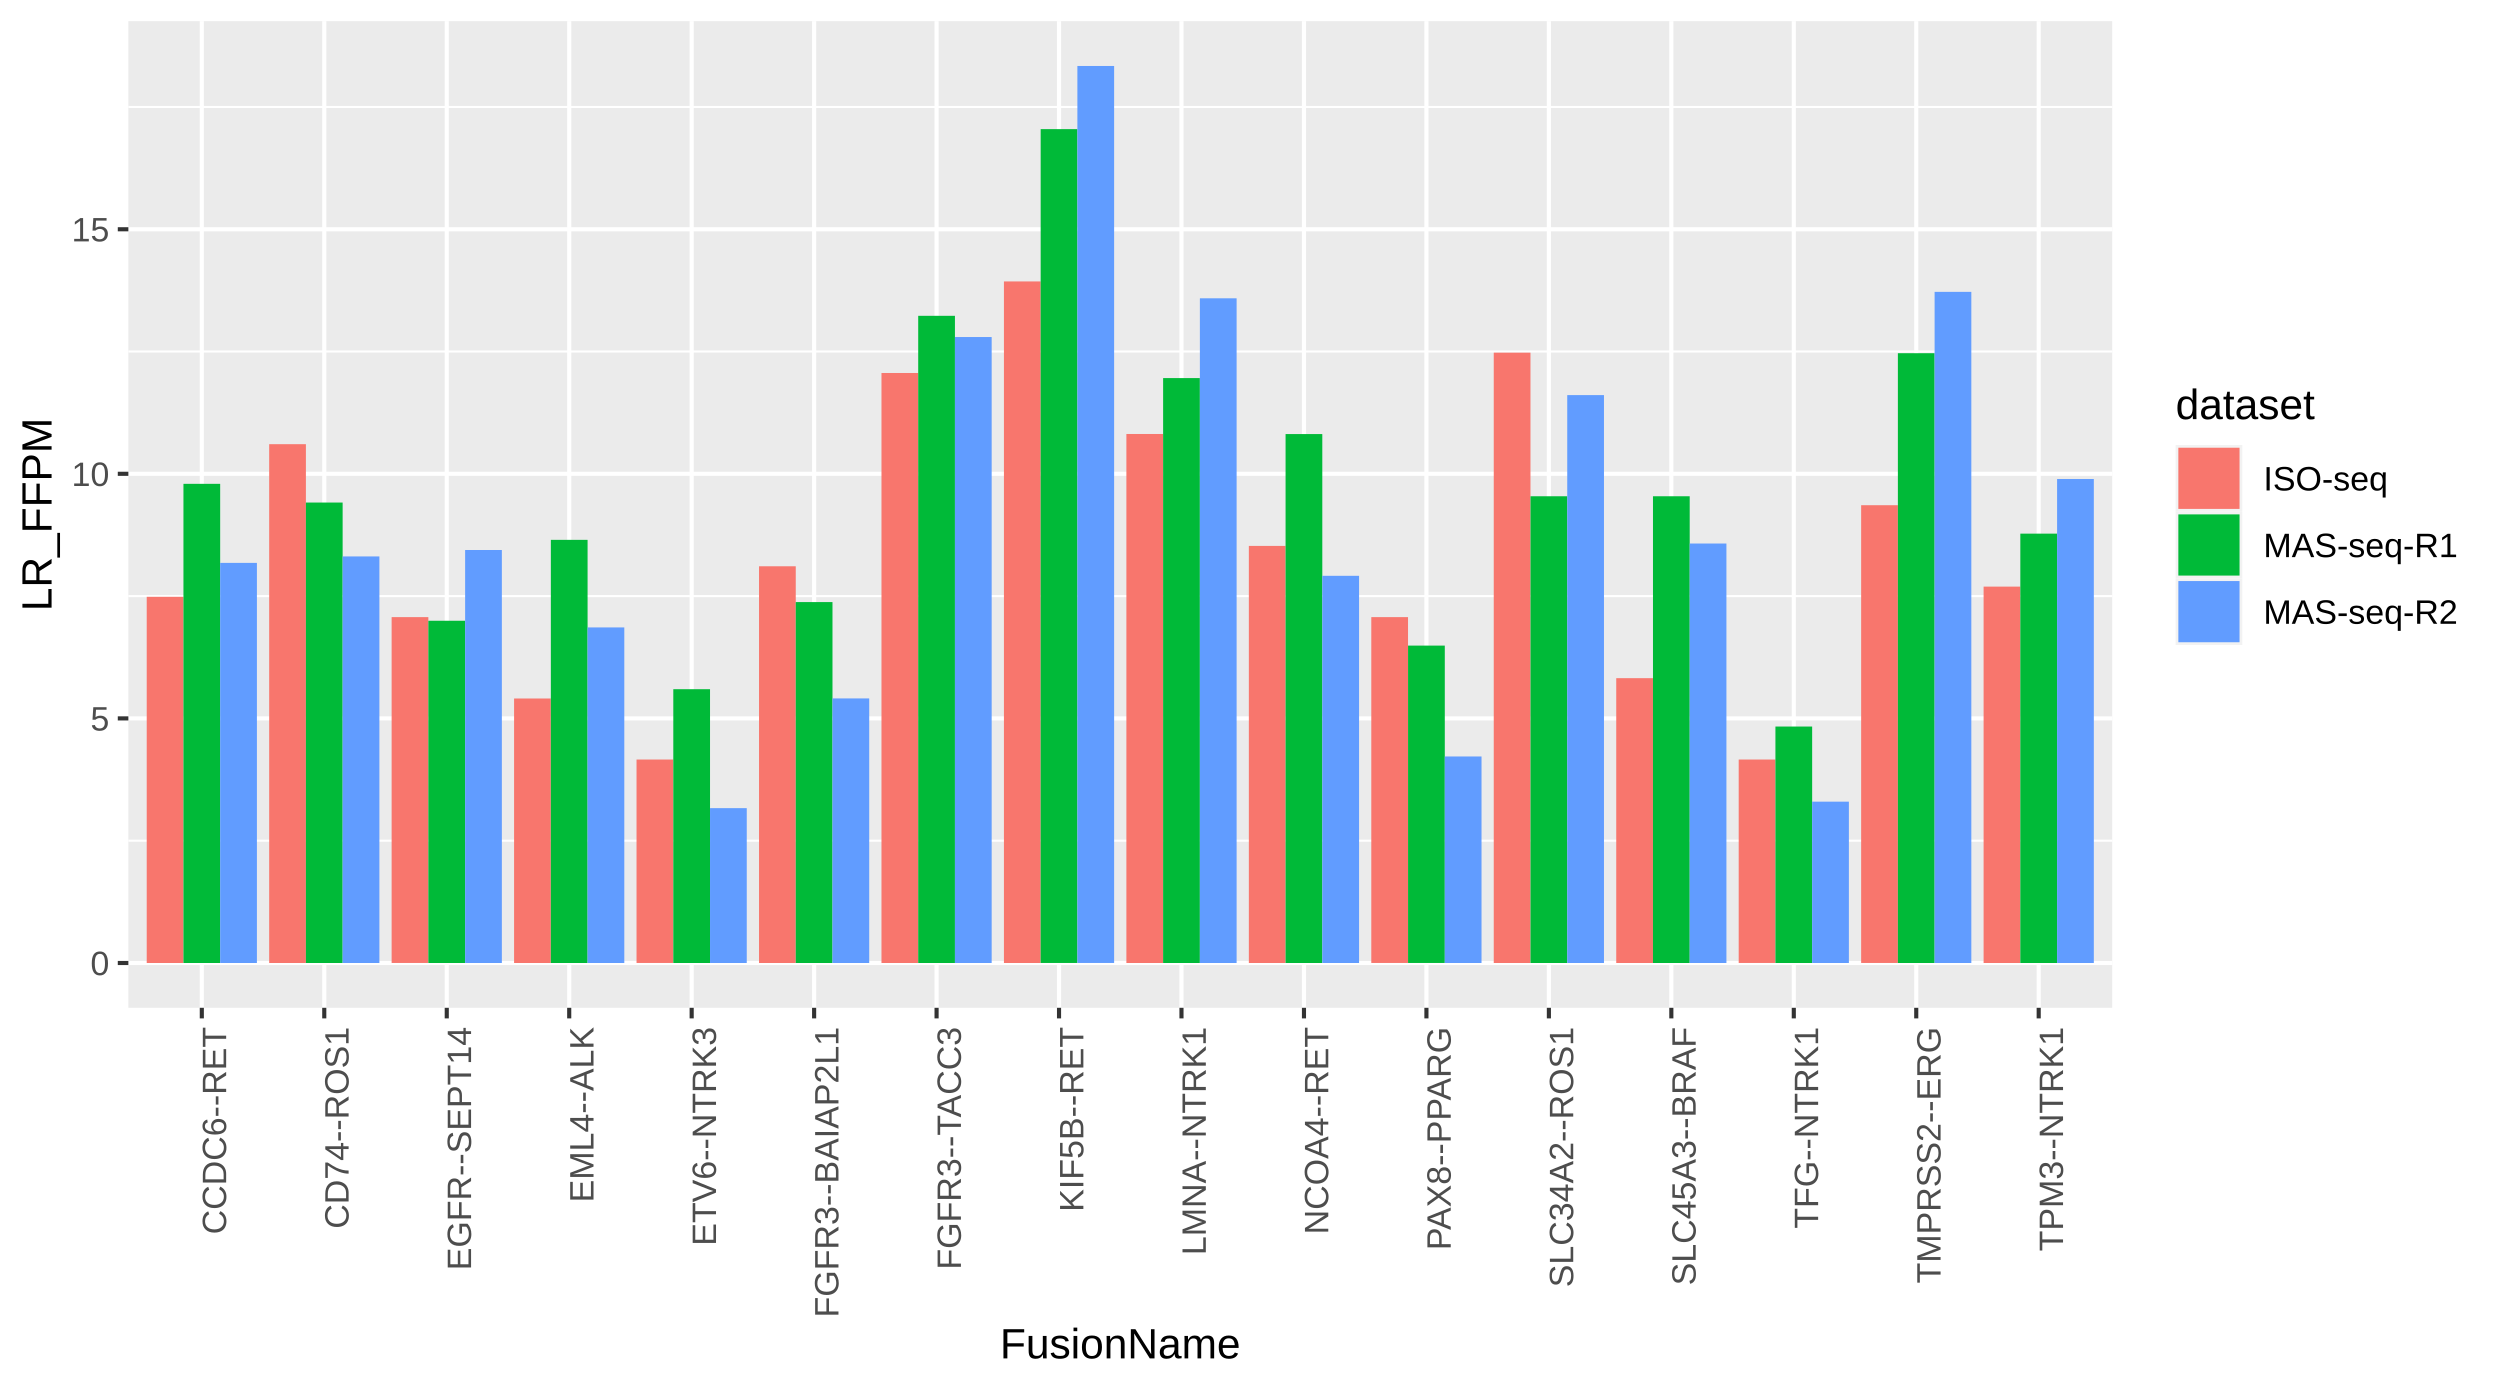
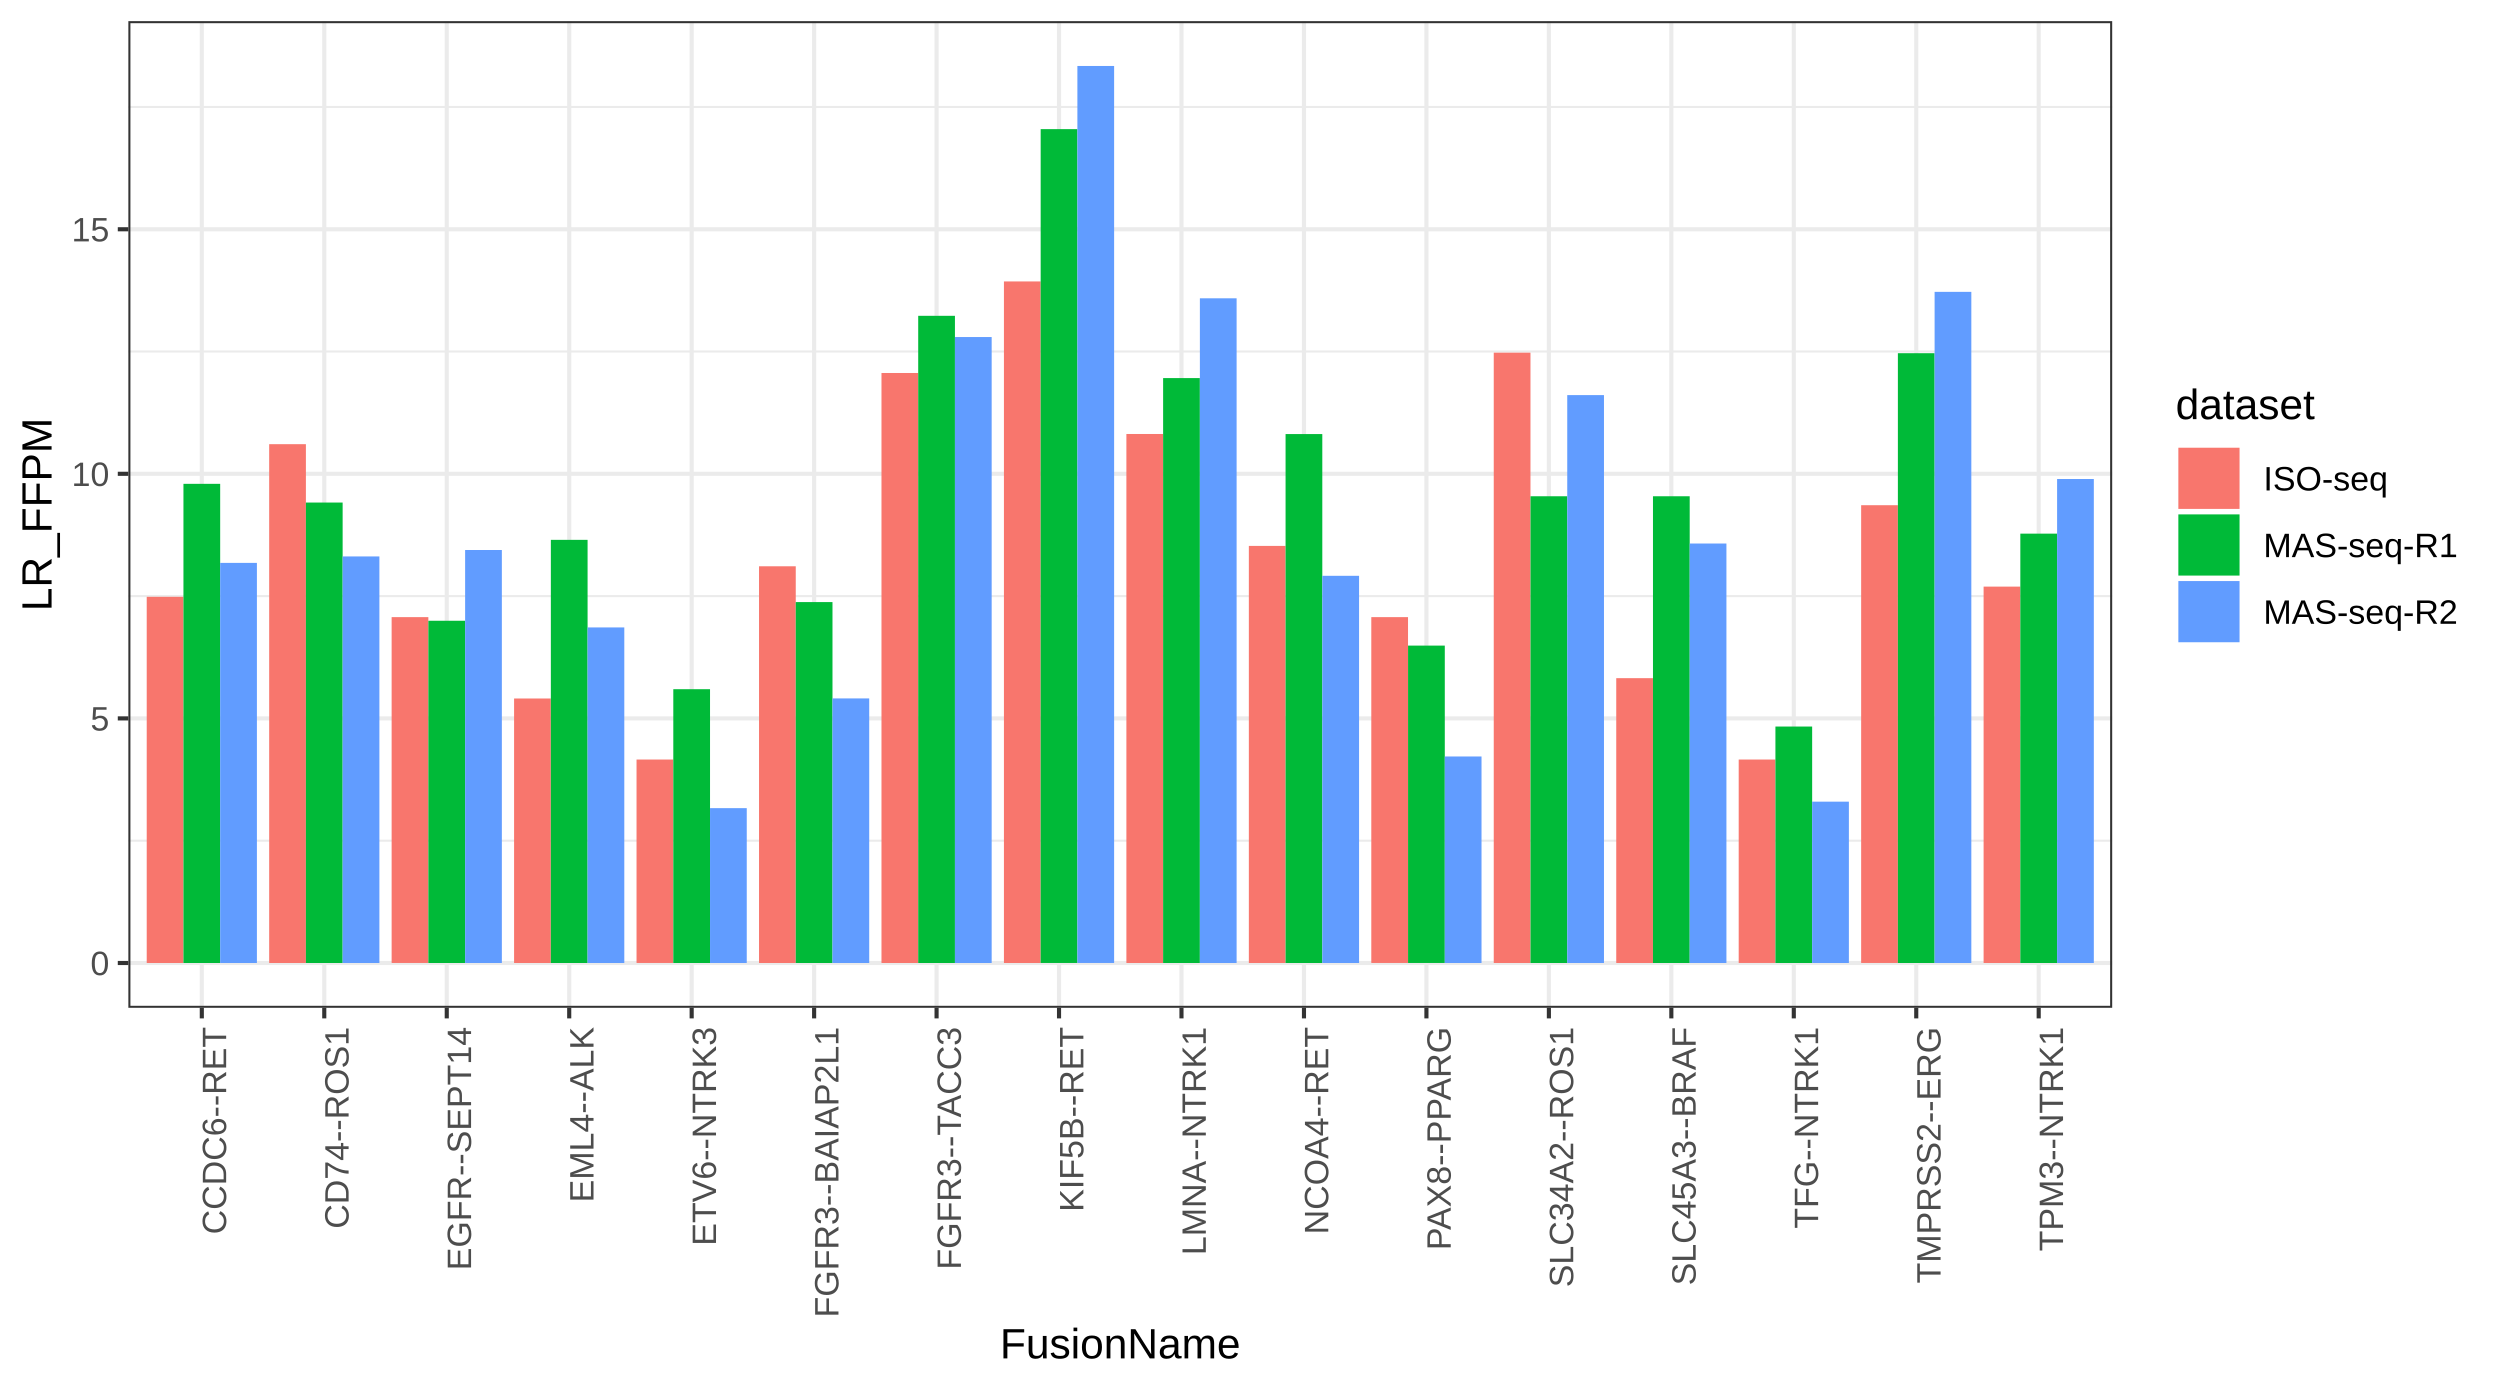
<svg xmlns="http://www.w3.org/2000/svg" class="svglite" width="648.00pt" height="360.00pt" viewBox="0 0 648.00 360.00">
  <defs>
    <style type="text/css">
    .svglite line, .svglite polyline, .svglite polygon, .svglite path, .svglite rect, .svglite circle {
      fill: none;
      stroke: #000000;
      stroke-linecap: round;
      stroke-linejoin: round;
      stroke-miterlimit: 10.00;
    }
    .svglite text {
      white-space: pre;
    }
  </style>
  </defs>
  <rect width="100%" height="100%" style="stroke: none; fill: #FFFFFF;" />
  <defs>
    <clipPath id="cpMC4wMHw2NDguMDB8MC4wMHwzNjAuMDA=">
      <rect x="0.00" y="0.00" width="648.00" height="360.00" />
    </clipPath>
  </defs>
  <g clip-path="url(#cpMC4wMHw2NDguMDB8MC4wMHwzNjAuMDA=)">
    <rect x="0.00" y="0.00" width="648.00" height="360.00" style="stroke-width: 1.07; stroke: #FFFFFF; fill: #FFFFFF;" />
  </g>
  <defs>
    <clipPath id="cpMzMuMjd8NTQ3LjQ4fDUuNDh8MjYxLjIz">
      <rect x="33.27" y="5.48" width="514.21" height="255.75" />
    </clipPath>
  </defs>
  <g clip-path="url(#cpMzMuMjd8NTQ3LjQ4fDUuNDh8MjYxLjIz)">
-     <rect x="33.27" y="5.48" width="514.21" height="255.75" style="stroke-width: 1.07; stroke: none; fill: #EBEBEB;" />
-     <polyline points="33.27,217.91 547.48,217.91 " style="stroke-width: 0.53; stroke: #FFFFFF; stroke-linecap: butt;" />
-     <polyline points="33.27,154.51 547.48,154.51 " style="stroke-width: 0.53; stroke: #FFFFFF; stroke-linecap: butt;" />
-     <polyline points="33.27,91.11 547.48,91.11 " style="stroke-width: 0.53; stroke: #FFFFFF; stroke-linecap: butt;" />
-     <polyline points="33.27,27.72 547.48,27.72 " style="stroke-width: 0.53; stroke: #FFFFFF; stroke-linecap: butt;" />
-     <polyline points="33.27,249.61 547.48,249.61 " style="stroke-width: 1.07; stroke: #FFFFFF; stroke-linecap: butt;" />
-     <polyline points="33.27,186.21 547.48,186.21 " style="stroke-width: 1.07; stroke: #FFFFFF; stroke-linecap: butt;" />
-     <polyline points="33.27,122.81 547.48,122.81 " style="stroke-width: 1.07; stroke: #FFFFFF; stroke-linecap: butt;" />
-     <polyline points="33.27,59.42 547.48,59.42 " style="stroke-width: 1.07; stroke: #FFFFFF; stroke-linecap: butt;" />
-     <polyline points="52.31,261.23 52.31,5.48 " style="stroke-width: 1.07; stroke: #FFFFFF; stroke-linecap: butt;" />
-     <polyline points="84.05,261.23 84.05,5.48 " style="stroke-width: 1.07; stroke: #FFFFFF; stroke-linecap: butt;" />
-     <polyline points="115.80,261.23 115.80,5.48 " style="stroke-width: 1.07; stroke: #FFFFFF; stroke-linecap: butt;" />
-     <polyline points="147.54,261.23 147.54,5.48 " style="stroke-width: 1.07; stroke: #FFFFFF; stroke-linecap: butt;" />
-     <polyline points="179.28,261.23 179.28,5.48 " style="stroke-width: 1.07; stroke: #FFFFFF; stroke-linecap: butt;" />
-     <polyline points="211.02,261.23 211.02,5.48 " style="stroke-width: 1.07; stroke: #FFFFFF; stroke-linecap: butt;" />
-     <polyline points="242.76,261.23 242.76,5.48 " style="stroke-width: 1.07; stroke: #FFFFFF; stroke-linecap: butt;" />
-     <polyline points="274.50,261.23 274.50,5.48 " style="stroke-width: 1.07; stroke: #FFFFFF; stroke-linecap: butt;" />
-     <polyline points="306.24,261.23 306.24,5.48 " style="stroke-width: 1.07; stroke: #FFFFFF; stroke-linecap: butt;" />
-     <polyline points="337.99,261.23 337.99,5.48 " style="stroke-width: 1.07; stroke: #FFFFFF; stroke-linecap: butt;" />
-     <polyline points="369.73,261.23 369.73,5.48 " style="stroke-width: 1.07; stroke: #FFFFFF; stroke-linecap: butt;" />
-     <polyline points="401.47,261.23 401.47,5.48 " style="stroke-width: 1.07; stroke: #FFFFFF; stroke-linecap: butt;" />
-     <polyline points="433.21,261.23 433.21,5.48 " style="stroke-width: 1.07; stroke: #FFFFFF; stroke-linecap: butt;" />
-     <polyline points="464.95,261.23 464.95,5.48 " style="stroke-width: 1.07; stroke: #FFFFFF; stroke-linecap: butt;" />
-     <polyline points="496.69,261.23 496.69,5.48 " style="stroke-width: 1.07; stroke: #FFFFFF; stroke-linecap: butt;" />
-     <polyline points="528.43,261.23 528.43,5.48 " style="stroke-width: 1.07; stroke: #FFFFFF; stroke-linecap: butt;" />
+     <rect x="33.27" y="5.48" width="514.21" height="255.75" style="stroke-width: 1.07; stroke: none; fill: #FFFFFF;" />
+     <polyline points="33.27,217.91 547.48,217.91 " style="stroke-width: 0.53; stroke: #EBEBEB; stroke-linecap: butt;" />
+     <polyline points="33.27,154.51 547.48,154.51 " style="stroke-width: 0.53; stroke: #EBEBEB; stroke-linecap: butt;" />
+     <polyline points="33.27,91.11 547.48,91.11 " style="stroke-width: 0.53; stroke: #EBEBEB; stroke-linecap: butt;" />
+     <polyline points="33.27,27.72 547.48,27.72 " style="stroke-width: 0.53; stroke: #EBEBEB; stroke-linecap: butt;" />
+     <polyline points="33.27,249.61 547.48,249.61 " style="stroke-width: 1.07; stroke: #EBEBEB; stroke-linecap: butt;" />
+     <polyline points="33.27,186.21 547.48,186.21 " style="stroke-width: 1.07; stroke: #EBEBEB; stroke-linecap: butt;" />
+     <polyline points="33.27,122.81 547.48,122.81 " style="stroke-width: 1.07; stroke: #EBEBEB; stroke-linecap: butt;" />
+     <polyline points="33.27,59.42 547.48,59.42 " style="stroke-width: 1.07; stroke: #EBEBEB; stroke-linecap: butt;" />
+     <polyline points="52.31,261.23 52.31,5.48 " style="stroke-width: 1.07; stroke: #EBEBEB; stroke-linecap: butt;" />
+     <polyline points="84.05,261.23 84.05,5.48 " style="stroke-width: 1.07; stroke: #EBEBEB; stroke-linecap: butt;" />
+     <polyline points="115.80,261.23 115.80,5.48 " style="stroke-width: 1.07; stroke: #EBEBEB; stroke-linecap: butt;" />
+     <polyline points="147.54,261.23 147.54,5.48 " style="stroke-width: 1.07; stroke: #EBEBEB; stroke-linecap: butt;" />
+     <polyline points="179.28,261.23 179.28,5.48 " style="stroke-width: 1.07; stroke: #EBEBEB; stroke-linecap: butt;" />
+     <polyline points="211.02,261.23 211.02,5.48 " style="stroke-width: 1.07; stroke: #EBEBEB; stroke-linecap: butt;" />
+     <polyline points="242.76,261.23 242.76,5.48 " style="stroke-width: 1.07; stroke: #EBEBEB; stroke-linecap: butt;" />
+     <polyline points="274.50,261.23 274.50,5.48 " style="stroke-width: 1.07; stroke: #EBEBEB; stroke-linecap: butt;" />
+     <polyline points="306.24,261.23 306.24,5.48 " style="stroke-width: 1.07; stroke: #EBEBEB; stroke-linecap: butt;" />
+     <polyline points="337.99,261.23 337.99,5.48 " style="stroke-width: 1.07; stroke: #EBEBEB; stroke-linecap: butt;" />
+     <polyline points="369.73,261.23 369.73,5.48 " style="stroke-width: 1.07; stroke: #EBEBEB; stroke-linecap: butt;" />
+     <polyline points="401.47,261.23 401.47,5.48 " style="stroke-width: 1.07; stroke: #EBEBEB; stroke-linecap: butt;" />
+     <polyline points="433.21,261.23 433.21,5.48 " style="stroke-width: 1.07; stroke: #EBEBEB; stroke-linecap: butt;" />
+     <polyline points="464.95,261.23 464.95,5.48 " style="stroke-width: 1.07; stroke: #EBEBEB; stroke-linecap: butt;" />
+     <polyline points="496.69,261.23 496.69,5.48 " style="stroke-width: 1.07; stroke: #EBEBEB; stroke-linecap: butt;" />
+     <polyline points="528.43,261.23 528.43,5.48 " style="stroke-width: 1.07; stroke: #EBEBEB; stroke-linecap: butt;" />
    <rect x="260.22" y="72.95" width="9.52" height="176.66" style="stroke-width: 1.07; stroke: none; stroke-linecap: butt; stroke-linejoin: miter; fill: #F8766D;" />
    <rect x="269.74" y="33.47" width="9.52" height="216.13" style="stroke-width: 1.07; stroke: none; stroke-linecap: butt; stroke-linejoin: miter; fill: #00BA38;" />
    <rect x="279.26" y="17.10" width="9.52" height="232.50" style="stroke-width: 1.07; stroke: none; stroke-linecap: butt; stroke-linejoin: miter; fill: #619CFF;" />
    <rect x="387.18" y="91.41" width="9.52" height="158.20" style="stroke-width: 1.07; stroke: none; stroke-linecap: butt; stroke-linejoin: miter; fill: #F8766D;" />
    <rect x="396.71" y="128.63" width="9.52" height="120.98" style="stroke-width: 1.07; stroke: none; stroke-linecap: butt; stroke-linejoin: miter; fill: #00BA38;" />
    <rect x="406.23" y="102.41" width="9.52" height="147.20" style="stroke-width: 1.07; stroke: none; stroke-linecap: butt; stroke-linejoin: miter; fill: #619CFF;" />
    <rect x="228.48" y="96.68" width="9.52" height="152.93" style="stroke-width: 1.07; stroke: none; stroke-linecap: butt; stroke-linejoin: miter; fill: #F8766D;" />
    <rect x="238.00" y="81.86" width="9.52" height="167.75" style="stroke-width: 1.07; stroke: none; stroke-linecap: butt; stroke-linejoin: miter; fill: #00BA38;" />
    <rect x="247.52" y="87.36" width="9.52" height="162.25" style="stroke-width: 1.07; stroke: none; stroke-linecap: butt; stroke-linejoin: miter; fill: #619CFF;" />
    <rect x="291.96" y="112.49" width="9.52" height="137.12" style="stroke-width: 1.07; stroke: none; stroke-linecap: butt; stroke-linejoin: miter; fill: #F8766D;" />
    <rect x="301.48" y="98.00" width="9.52" height="151.61" style="stroke-width: 1.07; stroke: none; stroke-linecap: butt; stroke-linejoin: miter; fill: #00BA38;" />
    <rect x="311.01" y="77.32" width="9.52" height="172.29" style="stroke-width: 1.07; stroke: none; stroke-linecap: butt; stroke-linejoin: miter; fill: #619CFF;" />
    <rect x="69.77" y="115.13" width="9.52" height="134.48" style="stroke-width: 1.07; stroke: none; stroke-linecap: butt; stroke-linejoin: miter; fill: #F8766D;" />
    <rect x="79.29" y="130.26" width="9.52" height="119.35" style="stroke-width: 1.07; stroke: none; stroke-linecap: butt; stroke-linejoin: miter; fill: #00BA38;" />
    <rect x="88.82" y="144.23" width="9.52" height="105.38" style="stroke-width: 1.07; stroke: none; stroke-linecap: butt; stroke-linejoin: miter; fill: #619CFF;" />
    <rect x="482.41" y="130.95" width="9.52" height="118.65" style="stroke-width: 1.07; stroke: none; stroke-linecap: butt; stroke-linejoin: miter; fill: #F8766D;" />
    <rect x="491.93" y="91.55" width="9.52" height="158.06" style="stroke-width: 1.07; stroke: none; stroke-linecap: butt; stroke-linejoin: miter; fill: #00BA38;" />
    <rect x="501.45" y="75.65" width="9.52" height="173.96" style="stroke-width: 1.07; stroke: none; stroke-linecap: butt; stroke-linejoin: miter; fill: #619CFF;" />
    <rect x="323.70" y="141.50" width="9.52" height="108.11" style="stroke-width: 1.07; stroke: none; stroke-linecap: butt; stroke-linejoin: miter; fill: #F8766D;" />
    <rect x="333.22" y="112.51" width="9.52" height="137.10" style="stroke-width: 1.07; stroke: none; stroke-linecap: butt; stroke-linejoin: miter; fill: #00BA38;" />
    <rect x="342.75" y="149.25" width="9.52" height="100.36" style="stroke-width: 1.07; stroke: none; stroke-linecap: butt; stroke-linejoin: miter; fill: #619CFF;" />
    <rect x="196.74" y="146.78" width="9.52" height="102.83" style="stroke-width: 1.07; stroke: none; stroke-linecap: butt; stroke-linejoin: miter; fill: #F8766D;" />
    <rect x="206.26" y="156.06" width="9.52" height="93.55" style="stroke-width: 1.07; stroke: none; stroke-linecap: butt; stroke-linejoin: miter; fill: #00BA38;" />
    <rect x="215.78" y="181.03" width="9.52" height="68.58" style="stroke-width: 1.07; stroke: none; stroke-linecap: butt; stroke-linejoin: miter; fill: #619CFF;" />
    <rect x="514.15" y="152.05" width="9.52" height="97.56" style="stroke-width: 1.07; stroke: none; stroke-linecap: butt; stroke-linejoin: miter; fill: #F8766D;" />
    <rect x="523.67" y="138.32" width="9.52" height="111.29" style="stroke-width: 1.07; stroke: none; stroke-linecap: butt; stroke-linejoin: miter; fill: #00BA38;" />
    <rect x="533.20" y="124.16" width="9.52" height="125.45" style="stroke-width: 1.07; stroke: none; stroke-linecap: butt; stroke-linejoin: miter; fill: #619CFF;" />
    <rect x="38.03" y="154.69" width="9.52" height="94.92" style="stroke-width: 1.07; stroke: none; stroke-linecap: butt; stroke-linejoin: miter; fill: #F8766D;" />
    <rect x="47.55" y="125.41" width="9.52" height="124.20" style="stroke-width: 1.07; stroke: none; stroke-linecap: butt; stroke-linejoin: miter; fill: #00BA38;" />
    <rect x="57.07" y="145.90" width="9.52" height="103.71" style="stroke-width: 1.07; stroke: none; stroke-linecap: butt; stroke-linejoin: miter; fill: #619CFF;" />
    <rect x="355.44" y="159.96" width="9.52" height="89.64" style="stroke-width: 1.07; stroke: none; stroke-linecap: butt; stroke-linejoin: miter; fill: #F8766D;" />
    <rect x="364.97" y="167.34" width="9.52" height="82.26" style="stroke-width: 1.07; stroke: none; stroke-linecap: butt; stroke-linejoin: miter; fill: #00BA38;" />
    <rect x="374.49" y="196.08" width="9.52" height="53.53" style="stroke-width: 1.07; stroke: none; stroke-linecap: butt; stroke-linejoin: miter; fill: #619CFF;" />
    <rect x="101.51" y="159.96" width="9.52" height="89.64" style="stroke-width: 1.07; stroke: none; stroke-linecap: butt; stroke-linejoin: miter; fill: #F8766D;" />
    <rect x="111.03" y="160.90" width="9.52" height="88.71" style="stroke-width: 1.07; stroke: none; stroke-linecap: butt; stroke-linejoin: miter; fill: #00BA38;" />
    <rect x="120.56" y="142.56" width="9.52" height="107.05" style="stroke-width: 1.07; stroke: none; stroke-linecap: butt; stroke-linejoin: miter; fill: #619CFF;" />
    <rect x="418.93" y="175.78" width="9.52" height="73.83" style="stroke-width: 1.07; stroke: none; stroke-linecap: butt; stroke-linejoin: miter; fill: #F8766D;" />
    <rect x="428.45" y="128.63" width="9.52" height="120.98" style="stroke-width: 1.07; stroke: none; stroke-linecap: butt; stroke-linejoin: miter; fill: #00BA38;" />
    <rect x="437.97" y="140.88" width="9.52" height="108.73" style="stroke-width: 1.07; stroke: none; stroke-linecap: butt; stroke-linejoin: miter; fill: #619CFF;" />
    <rect x="133.25" y="181.05" width="9.52" height="68.56" style="stroke-width: 1.07; stroke: none; stroke-linecap: butt; stroke-linejoin: miter; fill: #F8766D;" />
    <rect x="142.78" y="139.93" width="9.52" height="109.68" style="stroke-width: 1.07; stroke: none; stroke-linecap: butt; stroke-linejoin: miter; fill: #00BA38;" />
    <rect x="152.30" y="162.63" width="9.52" height="86.98" style="stroke-width: 1.07; stroke: none; stroke-linecap: butt; stroke-linejoin: miter; fill: #619CFF;" />
    <rect x="164.99" y="196.87" width="9.52" height="52.73" style="stroke-width: 1.07; stroke: none; stroke-linecap: butt; stroke-linejoin: miter; fill: #F8766D;" />
    <rect x="174.52" y="178.64" width="9.52" height="70.97" style="stroke-width: 1.07; stroke: none; stroke-linecap: butt; stroke-linejoin: miter; fill: #00BA38;" />
    <rect x="184.04" y="209.47" width="9.52" height="40.14" style="stroke-width: 1.07; stroke: none; stroke-linecap: butt; stroke-linejoin: miter; fill: #619CFF;" />
    <rect x="450.67" y="196.87" width="9.52" height="52.73" style="stroke-width: 1.07; stroke: none; stroke-linecap: butt; stroke-linejoin: miter; fill: #F8766D;" />
    <rect x="460.19" y="188.32" width="9.52" height="61.29" style="stroke-width: 1.07; stroke: none; stroke-linecap: butt; stroke-linejoin: miter; fill: #00BA38;" />
    <rect x="469.71" y="207.79" width="9.52" height="41.82" style="stroke-width: 1.07; stroke: none; stroke-linecap: butt; stroke-linejoin: miter; fill: #619CFF;" />
+     <rect x="33.27" y="5.48" width="514.21" height="255.75" style="stroke-width: 1.07; stroke: #333333;" />
  </g>
  <g clip-path="url(#cpMC4wMHw2NDguMDB8MC4wMHwzNjAuMDA=)">
    <text x="28.34" y="252.76" text-anchor="end" style="font-size: 8.80px;fill: #4D4D4D; font-family: &quot;Arial&quot;;" textLength="4.90px" lengthAdjust="spacingAndGlyphs">0</text>
    <text x="28.34" y="189.36" text-anchor="end" style="font-size: 8.80px;fill: #4D4D4D; font-family: &quot;Arial&quot;;" textLength="4.90px" lengthAdjust="spacingAndGlyphs">5</text>
    <text x="28.34" y="125.97" text-anchor="end" style="font-size: 8.80px;fill: #4D4D4D; font-family: &quot;Arial&quot;;" textLength="9.79px" lengthAdjust="spacingAndGlyphs">10</text>
    <text x="28.34" y="62.57" text-anchor="end" style="font-size: 8.80px;fill: #4D4D4D; font-family: &quot;Arial&quot;;" textLength="9.79px" lengthAdjust="spacingAndGlyphs">15</text>
    <polyline points="30.53,249.61 33.27,249.61 " style="stroke-width: 1.07; stroke: #333333; stroke-linecap: butt;" />
    <polyline points="30.53,186.21 33.27,186.21 " style="stroke-width: 1.07; stroke: #333333; stroke-linecap: butt;" />
    <polyline points="30.53,122.81 33.27,122.81 " style="stroke-width: 1.07; stroke: #333333; stroke-linecap: butt;" />
    <polyline points="30.53,59.42 33.27,59.42 " style="stroke-width: 1.07; stroke: #333333; stroke-linecap: butt;" />
    <polyline points="52.31,263.97 52.31,261.23 " style="stroke-width: 1.07; stroke: #333333; stroke-linecap: butt;" />
    <polyline points="84.05,263.97 84.05,261.23 " style="stroke-width: 1.07; stroke: #333333; stroke-linecap: butt;" />
    <polyline points="115.80,263.97 115.80,261.23 " style="stroke-width: 1.07; stroke: #333333; stroke-linecap: butt;" />
    <polyline points="147.54,263.97 147.54,261.23 " style="stroke-width: 1.07; stroke: #333333; stroke-linecap: butt;" />
    <polyline points="179.28,263.97 179.28,261.23 " style="stroke-width: 1.07; stroke: #333333; stroke-linecap: butt;" />
    <polyline points="211.02,263.97 211.02,261.23 " style="stroke-width: 1.07; stroke: #333333; stroke-linecap: butt;" />
    <polyline points="242.76,263.97 242.76,261.23 " style="stroke-width: 1.07; stroke: #333333; stroke-linecap: butt;" />
    <polyline points="274.50,263.97 274.50,261.23 " style="stroke-width: 1.07; stroke: #333333; stroke-linecap: butt;" />
    <polyline points="306.24,263.97 306.24,261.23 " style="stroke-width: 1.07; stroke: #333333; stroke-linecap: butt;" />
    <polyline points="337.99,263.97 337.99,261.23 " style="stroke-width: 1.07; stroke: #333333; stroke-linecap: butt;" />
    <polyline points="369.73,263.97 369.73,261.23 " style="stroke-width: 1.07; stroke: #333333; stroke-linecap: butt;" />
    <polyline points="401.47,263.97 401.47,261.23 " style="stroke-width: 1.07; stroke: #333333; stroke-linecap: butt;" />
    <polyline points="433.21,263.97 433.21,261.23 " style="stroke-width: 1.07; stroke: #333333; stroke-linecap: butt;" />
    <polyline points="464.95,263.97 464.95,261.23 " style="stroke-width: 1.07; stroke: #333333; stroke-linecap: butt;" />
    <polyline points="496.69,263.97 496.69,261.23 " style="stroke-width: 1.07; stroke: #333333; stroke-linecap: butt;" />
    <polyline points="528.43,263.97 528.43,261.23 " style="stroke-width: 1.07; stroke: #333333; stroke-linecap: butt;" />
    <text transform="translate(58.62,266.17) rotate(-90)" text-anchor="end" style="font-size: 8.80px;fill: #4D4D4D; font-family: &quot;Arial&quot;;" textLength="53.75px" lengthAdjust="spacingAndGlyphs">CCDC6--RET</text>
    <text transform="translate(90.36,266.17) rotate(-90)" text-anchor="end" style="font-size: 8.80px;fill: #4D4D4D; font-family: &quot;Arial&quot;;" textLength="52.31px" lengthAdjust="spacingAndGlyphs">CD74--ROS1</text>
    <text transform="translate(122.10,266.17) rotate(-90)" text-anchor="end" style="font-size: 8.80px;fill: #4D4D4D; font-family: &quot;Arial&quot;;" textLength="63.06px" lengthAdjust="spacingAndGlyphs">EGFR--SEPT14</text>
    <text transform="translate(153.84,266.17) rotate(-90)" text-anchor="end" style="font-size: 8.80px;fill: #4D4D4D; font-family: &quot;Arial&quot;;" textLength="45.48px" lengthAdjust="spacingAndGlyphs">EML4--ALK</text>
    <text transform="translate(185.59,266.17) rotate(-90)" text-anchor="end" style="font-size: 8.80px;fill: #4D4D4D; font-family: &quot;Arial&quot;;" textLength="56.70px" lengthAdjust="spacingAndGlyphs">ETV6--NTRK3</text>
    <text transform="translate(217.33,266.17) rotate(-90)" text-anchor="end" style="font-size: 8.80px;fill: #4D4D4D; font-family: &quot;Arial&quot;;" textLength="75.29px" lengthAdjust="spacingAndGlyphs">FGFR3--BAIAP2L1</text>
    <text transform="translate(249.07,266.17) rotate(-90)" text-anchor="end" style="font-size: 8.80px;fill: #4D4D4D; font-family: &quot;Arial&quot;;" textLength="63.53px" lengthAdjust="spacingAndGlyphs">FGFR3--TACC3</text>
    <text transform="translate(280.81,266.17) rotate(-90)" text-anchor="end" style="font-size: 8.80px;fill: #4D4D4D; font-family: &quot;Arial&quot;;" textLength="47.89px" lengthAdjust="spacingAndGlyphs">KIF5B--RET</text>
    <text transform="translate(312.55,266.17) rotate(-90)" text-anchor="end" style="font-size: 8.80px;fill: #4D4D4D; font-family: &quot;Arial&quot;;" textLength="59.14px" lengthAdjust="spacingAndGlyphs">LMNA--NTRK1</text>
    <text transform="translate(344.29,266.17) rotate(-90)" text-anchor="end" style="font-size: 8.80px;fill: #4D4D4D; font-family: &quot;Arial&quot;;" textLength="53.76px" lengthAdjust="spacingAndGlyphs">NCOA4--RET</text>
    <text transform="translate(376.03,266.17) rotate(-90)" text-anchor="end" style="font-size: 8.80px;fill: #4D4D4D; font-family: &quot;Arial&quot;;" textLength="59.16px" lengthAdjust="spacingAndGlyphs">PAX8--PPARG</text>
    <text transform="translate(407.78,266.17) rotate(-90)" text-anchor="end" style="font-size: 8.80px;fill: #4D4D4D; font-family: &quot;Arial&quot;;" textLength="67.49px" lengthAdjust="spacingAndGlyphs">SLC34A2--ROS1</text>
    <text transform="translate(439.52,266.17) rotate(-90)" text-anchor="end" style="font-size: 8.80px;fill: #4D4D4D; font-family: &quot;Arial&quot;;" textLength="66.99px" lengthAdjust="spacingAndGlyphs">SLC45A3--BRAF</text>
    <text transform="translate(471.26,266.17) rotate(-90)" text-anchor="end" style="font-size: 8.80px;fill: #4D4D4D; font-family: &quot;Arial&quot;;" textLength="52.28px" lengthAdjust="spacingAndGlyphs">TFG--NTRK1</text>
    <text transform="translate(503.00,266.17) rotate(-90)" text-anchor="end" style="font-size: 8.80px;fill: #4D4D4D; font-family: &quot;Arial&quot;;" textLength="66.47px" lengthAdjust="spacingAndGlyphs">TMPRSS2--ERG</text>
    <text transform="translate(534.74,266.17) rotate(-90)" text-anchor="end" style="font-size: 8.80px;fill: #4D4D4D; font-family: &quot;Arial&quot;;" textLength="58.16px" lengthAdjust="spacingAndGlyphs">TPM3--NTRK1</text>
    <text x="290.37" y="352.09" text-anchor="middle" style="font-size: 11.00px; font-family: &quot;Arial&quot;;" textLength="62.37px" lengthAdjust="spacingAndGlyphs">FusionName</text>
    <text transform="translate(13.37,133.36) rotate(-90)" text-anchor="middle" style="font-size: 11.00px; font-family: &quot;Arial&quot;;" textLength="50.12px" lengthAdjust="spacingAndGlyphs">LR_FFPM</text>
    <rect x="558.44" y="94.06" width="84.08" height="78.60" style="stroke-width: 1.07; stroke: none; fill: #FFFFFF;" />
    <text x="563.92" y="108.64" style="font-size: 11.00px; font-family: &quot;Arial&quot;;" textLength="36.09px" lengthAdjust="spacingAndGlyphs">dataset</text>
-     <rect x="563.92" y="115.34" width="17.28" height="17.28" style="stroke-width: 1.07; stroke: none; fill: #F2F2F2;" />
+     <rect x="563.92" y="115.34" width="17.28" height="17.28" style="stroke-width: 1.07; stroke: none; fill: #FFFFFF;" />
    <rect x="564.63" y="116.05" width="15.86" height="15.86" style="stroke-width: 1.07; stroke: none; stroke-linecap: butt; stroke-linejoin: miter; fill: #F8766D;" />
-     <rect x="563.92" y="132.62" width="17.28" height="17.28" style="stroke-width: 1.07; stroke: none; fill: #F2F2F2;" />
+     <rect x="563.92" y="132.62" width="17.28" height="17.28" style="stroke-width: 1.07; stroke: none; fill: #FFFFFF;" />
    <rect x="564.63" y="133.33" width="15.86" height="15.86" style="stroke-width: 1.07; stroke: none; stroke-linecap: butt; stroke-linejoin: miter; fill: #00BA38;" />
-     <rect x="563.92" y="149.90" width="17.28" height="17.28" style="stroke-width: 1.07; stroke: none; fill: #F2F2F2;" />
+     <rect x="563.92" y="149.90" width="17.28" height="17.28" style="stroke-width: 1.07; stroke: none; fill: #FFFFFF;" />
    <rect x="564.63" y="150.61" width="15.86" height="15.86" style="stroke-width: 1.07; stroke: none; stroke-linecap: butt; stroke-linejoin: miter; fill: #619CFF;" />
    <text x="586.68" y="127.13" style="font-size: 8.80px; font-family: &quot;Arial&quot;;" textLength="32.27px" lengthAdjust="spacingAndGlyphs">ISO-seq</text>
    <text x="586.68" y="144.41" style="font-size: 8.80px; font-family: &quot;Arial&quot;;" textLength="50.36px" lengthAdjust="spacingAndGlyphs">MAS-seq-R1</text>
    <text x="586.68" y="161.69" style="font-size: 8.80px; font-family: &quot;Arial&quot;;" textLength="50.36px" lengthAdjust="spacingAndGlyphs">MAS-seq-R2</text>
  </g>
</svg>
